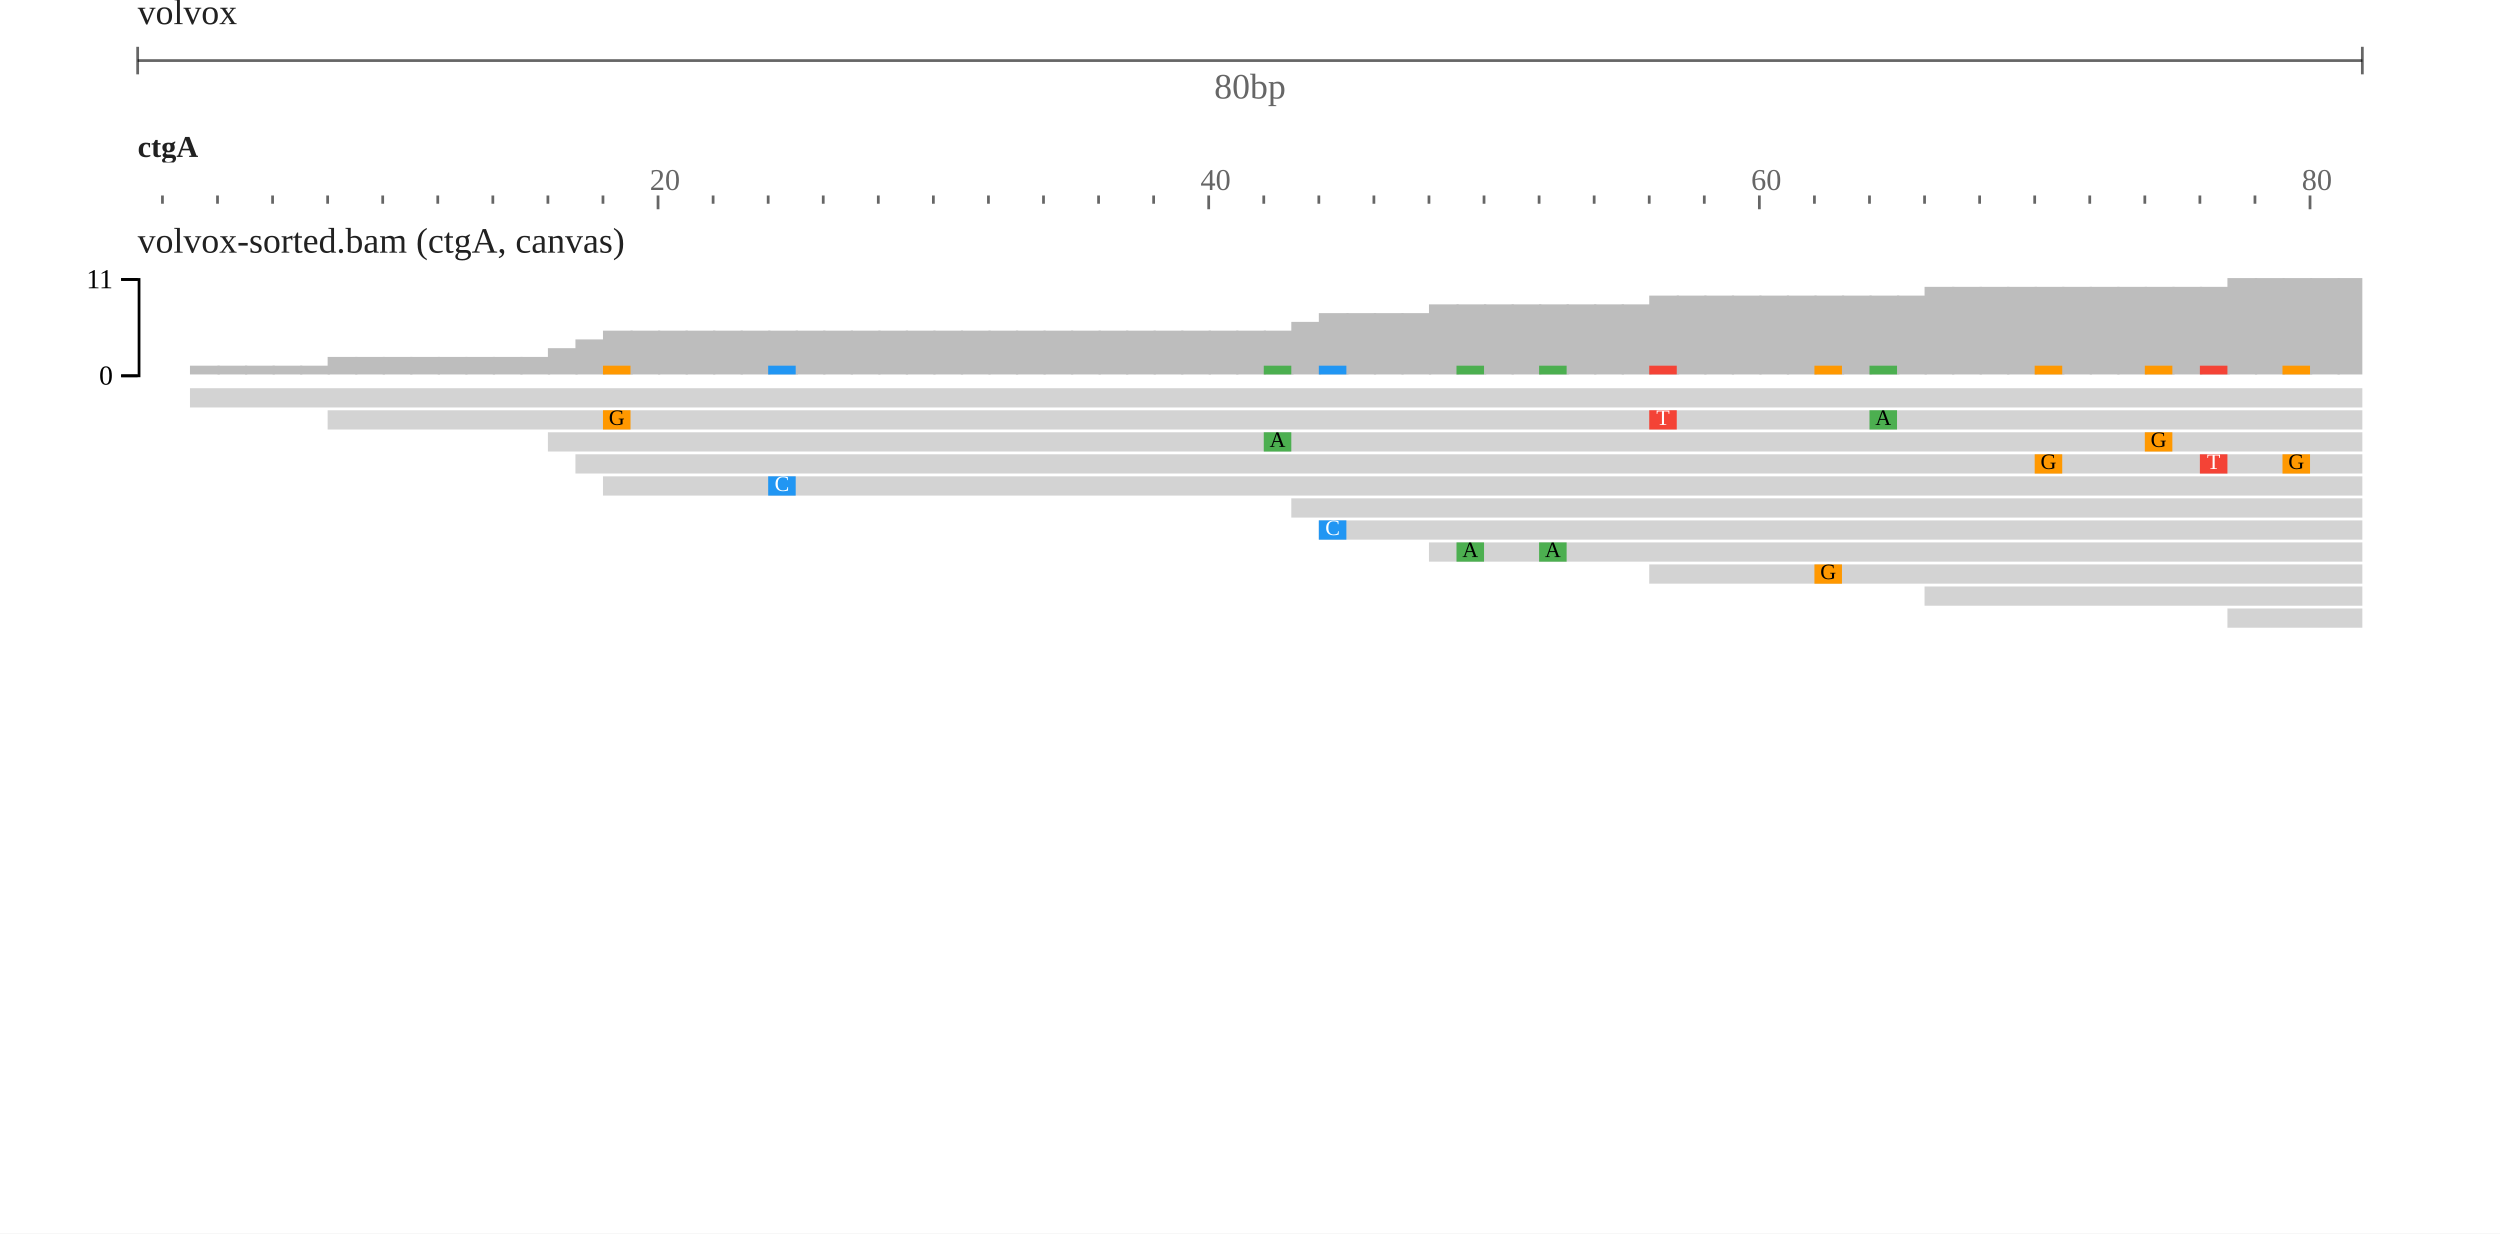
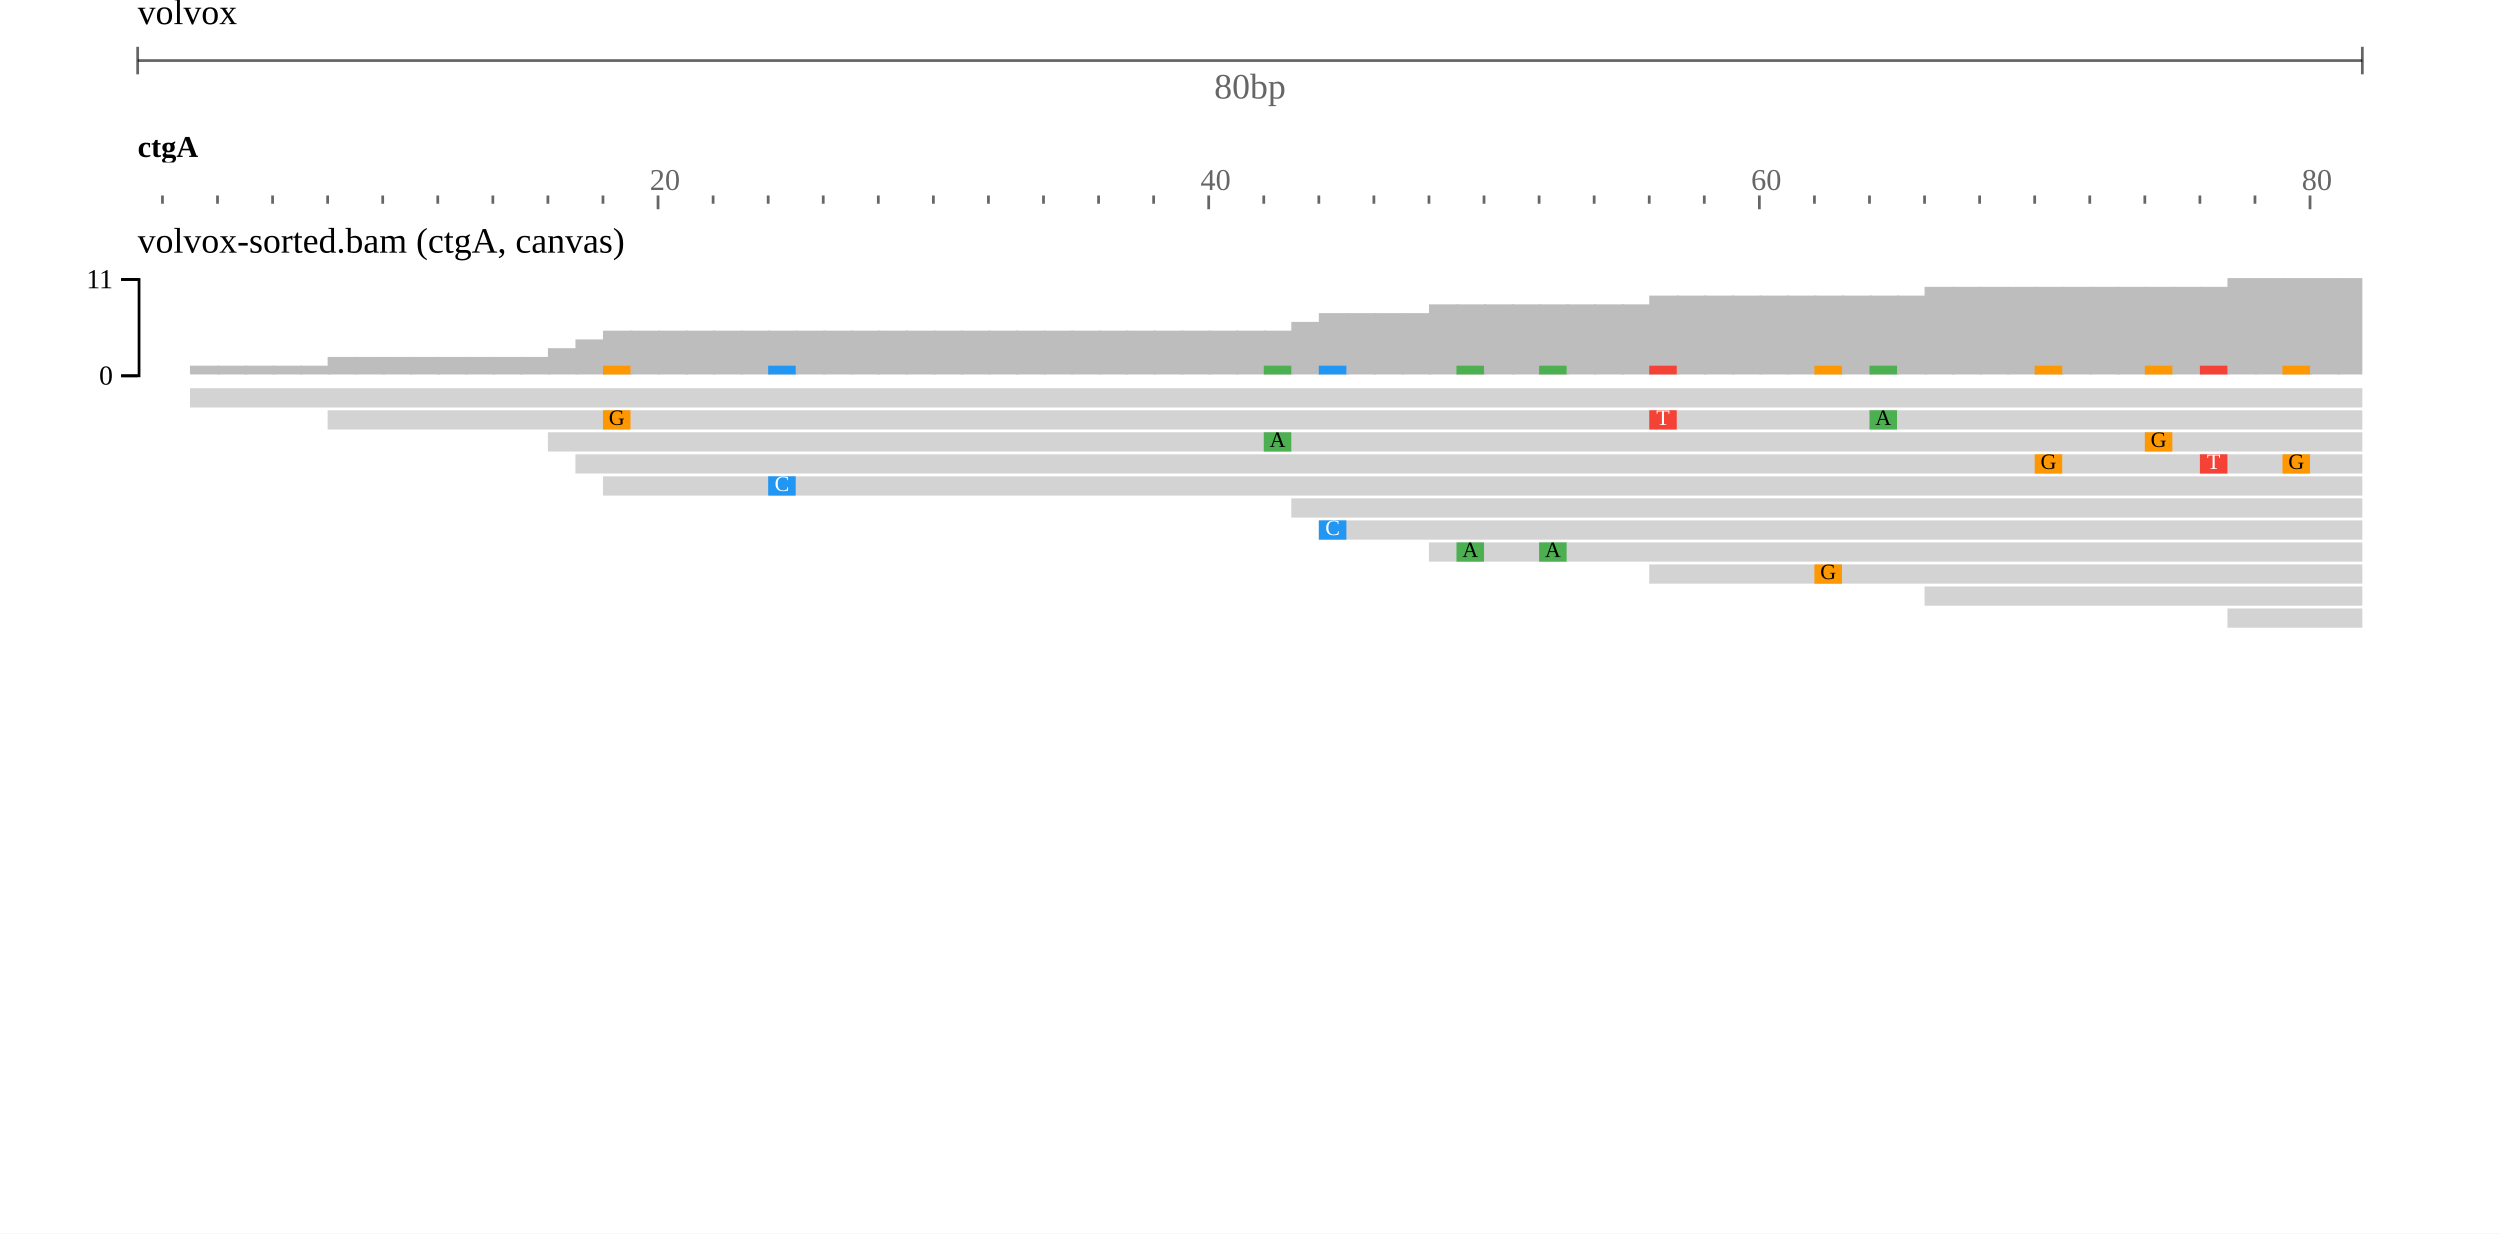
<svg xmlns="http://www.w3.org/2000/svg" width="908" height="448" viewBox="0 0 908 448">
  <rect width="908" height="448" fill="#ffffff" />
  <g transform="translate(50 0)">
    <g transform="translate(0)">
      <g id="header">
-         <text x="0" y="0" dominant-baseline="hanging" font-size="13" fill-opacity="0.871" fill="#000000">volvox</text>
+         <text x="0" y="0" dominant-baseline="hanging" font-size="13" fill="#000000">volvox</text>
        <g transform="translate(0 22)">
          <line x1="0" x2="808" y1="0" y2="0" stroke-opacity="0.6" stroke="#000000" />
          <line x1="0" x2="0" y1="-5" y2="5" stroke-opacity="0.6" stroke="#000000" />
          <line x1="808" x2="808" y1="-5" y2="5" stroke-opacity="0.6" stroke="#000000" />
          <text x="404" y="5" text-anchor="middle" dominant-baseline="hanging" font-size="13" fill-opacity="0.6" fill="#000000">80bp</text>
        </g>
        <g transform="translate(0 44)">
          <g transform="translate(0 0)">
            <defs>
              <clipPath id="clip-integration_test-volvox:ctgA:0.1:80.9:0">
                <rect x="0" y="0" width="808" height="100" />
              </clipPath>
            </defs>
            <g clip-path="url(#clip-integration_test-volvox:ctgA:0.1:80.9:0)">
              <line x1="-31" x2="-31" y1="27" y2="30" stroke-width="1" stroke-opacity="0.6" stroke="#000000" />
              <line x1="-11" x2="-11" y1="27" y2="32" stroke-width="1" stroke-opacity="0.6" stroke="#000000" />
              <line x1="9" x2="9" y1="27" y2="30" stroke-width="1" stroke-opacity="0.6" stroke="#000000" />
              <line x1="29" x2="29" y1="27" y2="30" stroke-width="1" stroke-opacity="0.6" stroke="#000000" />
              <line x1="49" x2="49" y1="27" y2="30" stroke-width="1" stroke-opacity="0.6" stroke="#000000" />
              <line x1="69" x2="69" y1="27" y2="30" stroke-width="1" stroke-opacity="0.6" stroke="#000000" />
              <line x1="89" x2="89" y1="27" y2="30" stroke-width="1" stroke-opacity="0.6" stroke="#000000" />
              <line x1="109" x2="109" y1="27" y2="30" stroke-width="1" stroke-opacity="0.6" stroke="#000000" />
              <line x1="129" x2="129" y1="27" y2="30" stroke-width="1" stroke-opacity="0.6" stroke="#000000" />
              <line x1="149" x2="149" y1="27" y2="30" stroke-width="1" stroke-opacity="0.6" stroke="#000000" />
              <line x1="169" x2="169" y1="27" y2="30" stroke-width="1" stroke-opacity="0.6" stroke="#000000" />
              <line x1="189" x2="189" y1="27" y2="32" stroke-width="1" stroke-opacity="0.6" stroke="#000000" />
              <line x1="209" x2="209" y1="27" y2="30" stroke-width="1" stroke-opacity="0.6" stroke="#000000" />
              <line x1="229" x2="229" y1="27" y2="30" stroke-width="1" stroke-opacity="0.6" stroke="#000000" />
              <line x1="249" x2="249" y1="27" y2="30" stroke-width="1" stroke-opacity="0.6" stroke="#000000" />
              <line x1="269" x2="269" y1="27" y2="30" stroke-width="1" stroke-opacity="0.6" stroke="#000000" />
              <line x1="289" x2="289" y1="27" y2="30" stroke-width="1" stroke-opacity="0.6" stroke="#000000" />
              <line x1="309" x2="309" y1="27" y2="30" stroke-width="1" stroke-opacity="0.6" stroke="#000000" />
              <line x1="329" x2="329" y1="27" y2="30" stroke-width="1" stroke-opacity="0.6" stroke="#000000" />
              <line x1="349" x2="349" y1="27" y2="30" stroke-width="1" stroke-opacity="0.6" stroke="#000000" />
              <line x1="369" x2="369" y1="27" y2="30" stroke-width="1" stroke-opacity="0.6" stroke="#000000" />
              <line x1="389" x2="389" y1="27" y2="32" stroke-width="1" stroke-opacity="0.6" stroke="#000000" />
              <line x1="409" x2="409" y1="27" y2="30" stroke-width="1" stroke-opacity="0.6" stroke="#000000" />
              <line x1="429" x2="429" y1="27" y2="30" stroke-width="1" stroke-opacity="0.6" stroke="#000000" />
              <line x1="449" x2="449" y1="27" y2="30" stroke-width="1" stroke-opacity="0.6" stroke="#000000" />
              <line x1="469" x2="469" y1="27" y2="30" stroke-width="1" stroke-opacity="0.6" stroke="#000000" />
              <line x1="489" x2="489" y1="27" y2="30" stroke-width="1" stroke-opacity="0.6" stroke="#000000" />
              <line x1="509" x2="509" y1="27" y2="30" stroke-width="1" stroke-opacity="0.6" stroke="#000000" />
              <line x1="529" x2="529" y1="27" y2="30" stroke-width="1" stroke-opacity="0.6" stroke="#000000" />
              <line x1="549" x2="549" y1="27" y2="30" stroke-width="1" stroke-opacity="0.6" stroke="#000000" />
              <line x1="569" x2="569" y1="27" y2="30" stroke-width="1" stroke-opacity="0.6" stroke="#000000" />
              <line x1="589" x2="589" y1="27" y2="32" stroke-width="1" stroke-opacity="0.6" stroke="#000000" />
              <line x1="609" x2="609" y1="27" y2="30" stroke-width="1" stroke-opacity="0.6" stroke="#000000" />
              <line x1="629" x2="629" y1="27" y2="30" stroke-width="1" stroke-opacity="0.6" stroke="#000000" />
              <line x1="649" x2="649" y1="27" y2="30" stroke-width="1" stroke-opacity="0.6" stroke="#000000" />
              <line x1="669" x2="669" y1="27" y2="30" stroke-width="1" stroke-opacity="0.6" stroke="#000000" />
              <line x1="689" x2="689" y1="27" y2="30" stroke-width="1" stroke-opacity="0.6" stroke="#000000" />
              <line x1="709" x2="709" y1="27" y2="30" stroke-width="1" stroke-opacity="0.6" stroke="#000000" />
              <line x1="729" x2="729" y1="27" y2="30" stroke-width="1" stroke-opacity="0.6" stroke="#000000" />
              <line x1="749" x2="749" y1="27" y2="30" stroke-width="1" stroke-opacity="0.6" stroke="#000000" />
              <line x1="769" x2="769" y1="27" y2="30" stroke-width="1" stroke-opacity="0.6" stroke="#000000" />
              <line x1="789" x2="789" y1="27" y2="32" stroke-width="1" stroke-opacity="0.6" stroke="#000000" />
              <line x1="809" x2="809" y1="27" y2="30" stroke-width="1" stroke-opacity="0.6" stroke="#000000" />
              <line x1="829" x2="829" y1="27" y2="30" stroke-width="1" stroke-opacity="0.6" stroke="#000000" />
              <text x="186" y="25" font-size="11" fill-opacity="0.6" fill="#000000">20</text>
              <text x="386" y="25" font-size="11" fill-opacity="0.6" fill="#000000">40</text>
              <text x="586" y="25" font-size="11" fill-opacity="0.6" fill="#000000">60</text>
              <text x="786" y="25" font-size="11" fill-opacity="0.6" fill="#000000">80</text>
            </g>
          </g>
          <g transform="translate(0 0)">
            <defs>
              <clipPath id="reflabel-integration_test-volvox:ctgA:0:80:0">
                <rect x="0" y="0" width="1598" height="15" />
              </clipPath>
            </defs>
            <g clip-path="url(#reflabel-integration_test-volvox:ctgA:0:80:0)">
-               <text x="0" y="13" font-size="11" font-weight="bold" fill-opacity="0.871" fill="#000000">ctgA</text>
+               <text x="0" y="13" font-size="11" font-weight="bold" fill="#000000">ctgA</text>
            </g>
          </g>
        </g>
      </g>
    </g>
    <g transform="translate(0 78)">
      <g transform="translate(0 0)">
        <defs>
          <clipPath id="track-clip-integration_test-volvox_alignments_pileup_coverage">
            <rect x="-50" y="18" width="858" height="250" />
          </clipPath>
        </defs>
        <g clip-path="url(#track-clip-integration_test-volvox_alignments_pileup_coverage)">
          <g transform="translate(0 18)">
            <defs>
              <clipPath id="alignments-clip-5GfQp_z8Ji">
                <rect x="0" y="0" width="808" height="250" />
              </clipPath>
            </defs>
            <g clip-path="url(#alignments-clip-5GfQp_z8Ji)">
              <g>
                <clipPath id="svgcanvas-clip-2">
                  <path d="M0,0h808v250h-808Z" />
                </clipPath>
                <g clip-path="url(#svgcanvas-clip-2)">
                  <clipPath id="svgcanvas-clip-3">
                    <path d="M0,0h808v250h-808Z" />
                  </clipPath>
                  <g clip-path="url(#svgcanvas-clip-3)">
                    <rect x="-1" y="40" width="10.8" height="0" fill="rgb(189,189,189)" />
                    <rect x="9" y="40" width="10.8" height="0" fill="rgb(189,189,189)" />
                    <rect x="19" y="36.818" width="10.8" height="3.182" fill="rgb(189,189,189)" />
                    <rect x="29" y="36.818" width="10.8" height="3.182" fill="rgb(189,189,189)" />
                    <rect x="39" y="36.818" width="10.8" height="3.182" fill="rgb(189,189,189)" />
                    <rect x="49" y="36.818" width="10.8" height="3.182" fill="rgb(189,189,189)" />
                    <rect x="59" y="36.818" width="10.8" height="3.182" fill="rgb(189,189,189)" />
                    <rect x="69" y="33.636" width="10.8" height="6.364" fill="rgb(189,189,189)" />
                    <rect x="79" y="33.636" width="10.8" height="6.364" fill="rgb(189,189,189)" />
                    <rect x="89" y="33.636" width="10.8" height="6.364" fill="rgb(189,189,189)" />
                    <rect x="99" y="33.636" width="10.8" height="6.364" fill="rgb(189,189,189)" />
                    <rect x="109" y="33.636" width="10.8" height="6.364" fill="rgb(189,189,189)" />
                    <rect x="119" y="33.636" width="10.8" height="6.364" fill="rgb(189,189,189)" />
                    <rect x="129" y="33.636" width="10.8" height="6.364" fill="rgb(189,189,189)" />
                    <rect x="139" y="33.636" width="10.8" height="6.364" fill="rgb(189,189,189)" />
                    <rect x="149" y="30.455" width="10.8" height="9.545" fill="rgb(189,189,189)" />
                    <rect x="159" y="27.273" width="10.8" height="12.727" fill="rgb(189,189,189)" />
                    <rect x="169" y="24.091" width="10.8" height="15.909" fill="rgb(189,189,189)" />
                    <rect x="179" y="24.091" width="10.8" height="15.909" fill="rgb(189,189,189)" />
                    <rect x="189" y="24.091" width="10.8" height="15.909" fill="rgb(189,189,189)" />
                    <rect x="199" y="24.091" width="10.8" height="15.909" fill="rgb(189,189,189)" />
                    <rect x="209" y="24.091" width="10.8" height="15.909" fill="rgb(189,189,189)" />
                    <rect x="219" y="24.091" width="10.8" height="15.909" fill="rgb(189,189,189)" />
                    <rect x="229" y="24.091" width="10.8" height="15.909" fill="rgb(189,189,189)" />
                    <rect x="239" y="24.091" width="10.8" height="15.909" fill="rgb(189,189,189)" />
                    <rect x="249" y="24.091" width="10.8" height="15.909" fill="rgb(189,189,189)" />
                    <rect x="259" y="24.091" width="10.8" height="15.909" fill="rgb(189,189,189)" />
                    <rect x="269" y="24.091" width="10.8" height="15.909" fill="rgb(189,189,189)" />
                    <rect x="279" y="24.091" width="10.8" height="15.909" fill="rgb(189,189,189)" />
                    <rect x="289" y="24.091" width="10.8" height="15.909" fill="rgb(189,189,189)" />
                    <rect x="299" y="24.091" width="10.8" height="15.909" fill="rgb(189,189,189)" />
                    <rect x="309" y="24.091" width="10.8" height="15.909" fill="rgb(189,189,189)" />
                    <rect x="319" y="24.091" width="10.8" height="15.909" fill="rgb(189,189,189)" />
                    <rect x="329" y="24.091" width="10.8" height="15.909" fill="rgb(189,189,189)" />
                    <rect x="339" y="24.091" width="10.8" height="15.909" fill="rgb(189,189,189)" />
                    <rect x="349" y="24.091" width="10.8" height="15.909" fill="rgb(189,189,189)" />
                    <rect x="359" y="24.091" width="10.8" height="15.909" fill="rgb(189,189,189)" />
                    <rect x="369" y="24.091" width="10.8" height="15.909" fill="rgb(189,189,189)" />
                    <rect x="379" y="24.091" width="10.8" height="15.909" fill="rgb(189,189,189)" />
                    <rect x="389" y="24.091" width="10.8" height="15.909" fill="rgb(189,189,189)" />
                    <rect x="399" y="24.091" width="10.8" height="15.909" fill="rgb(189,189,189)" />
                    <rect x="409" y="24.091" width="10.8" height="15.909" fill="rgb(189,189,189)" />
                    <rect x="419" y="20.909" width="10.8" height="19.091" fill="rgb(189,189,189)" />
                    <rect x="429" y="17.727" width="10.8" height="22.273" fill="rgb(189,189,189)" />
                    <rect x="439" y="17.727" width="10.8" height="22.273" fill="rgb(189,189,189)" />
                    <rect x="449" y="17.727" width="10.8" height="22.273" fill="rgb(189,189,189)" />
                    <rect x="459" y="17.727" width="10.8" height="22.273" fill="rgb(189,189,189)" />
                    <rect x="469" y="14.545" width="10.8" height="25.455" fill="rgb(189,189,189)" />
                    <rect x="479" y="14.545" width="10.8" height="25.455" fill="rgb(189,189,189)" />
                    <rect x="489" y="14.545" width="10.8" height="25.455" fill="rgb(189,189,189)" />
                    <rect x="499" y="14.545" width="10.8" height="25.455" fill="rgb(189,189,189)" />
                    <rect x="509" y="14.545" width="10.8" height="25.455" fill="rgb(189,189,189)" />
                    <rect x="519" y="14.545" width="10.8" height="25.455" fill="rgb(189,189,189)" />
                    <rect x="529" y="14.545" width="10.8" height="25.455" fill="rgb(189,189,189)" />
                    <rect x="539" y="14.545" width="10.8" height="25.455" fill="rgb(189,189,189)" />
                    <rect x="549" y="11.364" width="10.8" height="28.636" fill="rgb(189,189,189)" />
                    <rect x="559" y="11.364" width="10.8" height="28.636" fill="rgb(189,189,189)" />
                    <rect x="569" y="11.364" width="10.8" height="28.636" fill="rgb(189,189,189)" />
                    <rect x="579" y="11.364" width="10.8" height="28.636" fill="rgb(189,189,189)" />
                    <rect x="589" y="11.364" width="10.8" height="28.636" fill="rgb(189,189,189)" />
                    <rect x="599" y="11.364" width="10.8" height="28.636" fill="rgb(189,189,189)" />
                    <rect x="609" y="11.364" width="10.8" height="28.636" fill="rgb(189,189,189)" />
                    <rect x="619" y="11.364" width="10.8" height="28.636" fill="rgb(189,189,189)" />
                    <rect x="629" y="11.364" width="10.8" height="28.636" fill="rgb(189,189,189)" />
                    <rect x="639" y="11.364" width="10.8" height="28.636" fill="rgb(189,189,189)" />
                    <rect x="649" y="8.182" width="10.8" height="31.818" fill="rgb(189,189,189)" />
                    <rect x="659" y="8.182" width="10.8" height="31.818" fill="rgb(189,189,189)" />
                    <rect x="669" y="8.182" width="10.8" height="31.818" fill="rgb(189,189,189)" />
                    <rect x="679" y="8.182" width="10.8" height="31.818" fill="rgb(189,189,189)" />
                    <rect x="689" y="8.182" width="10.8" height="31.818" fill="rgb(189,189,189)" />
                    <rect x="699" y="8.182" width="10.8" height="31.818" fill="rgb(189,189,189)" />
                    <rect x="709" y="8.182" width="10.8" height="31.818" fill="rgb(189,189,189)" />
                    <rect x="719" y="8.182" width="10.8" height="31.818" fill="rgb(189,189,189)" />
                    <rect x="729" y="8.182" width="10.8" height="31.818" fill="rgb(189,189,189)" />
                    <rect x="739" y="8.182" width="10.8" height="31.818" fill="rgb(189,189,189)" />
                    <rect x="749" y="8.182" width="10.8" height="31.818" fill="rgb(189,189,189)" />
                    <rect x="759" y="5" width="10.8" height="35" fill="rgb(189,189,189)" />
                    <rect x="769" y="5" width="10.8" height="35" fill="rgb(189,189,189)" />
                    <rect x="779" y="5" width="10.8" height="35" fill="rgb(189,189,189)" />
                    <rect x="789" y="5" width="10.8" height="35" fill="rgb(189,189,189)" />
                    <rect x="799" y="5" width="10.8" height="35" fill="rgb(189,189,189)" />
                    <rect x="169" y="36.818" width="10" height="3.182" fill="rgb(255,152,0)" />
                    <rect x="549" y="36.818" width="10" height="3.182" fill="rgb(244,67,54)" />
                    <rect x="629" y="36.818" width="10" height="3.182" fill="rgb(76,175,80)" />
                    <rect x="409" y="36.818" width="10" height="3.182" fill="rgb(76,175,80)" />
                    <rect x="729" y="36.818" width="10" height="3.182" fill="rgb(255,152,0)" />
                    <rect x="689" y="36.818" width="10" height="3.182" fill="rgb(255,152,0)" />
                    <rect x="749" y="36.818" width="10" height="3.182" fill="rgb(244,67,54)" />
                    <rect x="779" y="36.818" width="10" height="3.182" fill="rgb(255,152,0)" />
                    <rect x="229" y="36.818" width="10" height="3.182" fill="rgb(33,150,243)" />
                    <rect x="429" y="36.818" width="10" height="3.182" fill="rgb(33,150,243)" />
                    <rect x="479" y="36.818" width="10" height="3.182" fill="rgb(76,175,80)" />
                    <rect x="509" y="36.818" width="10" height="3.182" fill="rgb(76,175,80)" />
                    <rect x="609" y="36.818" width="10" height="3.182" fill="rgb(255,152,0)" />
                  </g>
                  <clipPath id="svgcanvas-clip-4">
                    <path d="M0,45h808v205h-808Z" />
                  </clipPath>
                  <g clip-path="url(#svgcanvas-clip-4)">
                    <path d="M19,45L1019,45L1027,48.5L1019,52L19,52Z" fill="rgb(211,211,211)" stroke="none" />
                    <path d="M69,53L1069,53L1077,56.5L1069,60L69,60Z" fill="rgb(211,211,211)" stroke="none" />
                    <path d="M149,61L1149,61L1157,64.5L1149,68L149,68Z" fill="rgb(211,211,211)" stroke="none" />
                    <path d="M159,69L1159,69L1167,72.5L1159,76L159,76Z" fill="rgb(211,211,211)" stroke="none" />
                    <path d="M169,77L1169,77L1177,80.5L1169,84L169,84Z" fill="rgb(211,211,211)" stroke="none" />
                    <rect x="419" y="85" width="1000" height="7" fill="rgb(211,211,211)" />
                    <rect x="429" y="93" width="1000" height="7" fill="rgb(211,211,211)" />
                    <rect x="469" y="101" width="1000" height="7" fill="rgb(211,211,211)" />
                    <rect x="549" y="109" width="1000" height="7" fill="rgb(211,211,211)" />
                    <rect x="649" y="117" width="1000" height="7" fill="rgb(211,211,211)" />
                    <rect x="759" y="125" width="1000" height="7" fill="rgb(211,211,211)" />
                    <rect x="899" y="133" width="1000" height="7" fill="rgb(211,211,211)" />
                    <rect x="939" y="141" width="1000" height="7" fill="rgb(211,211,211)" />
                    <rect x="1089" y="45" width="1000" height="7" fill="rgb(211,211,211)" />
                    <rect x="169" y="53" width="10" height="7" fill="rgb(255,152,0)" />
                    <rect x="549" y="53" width="10" height="7" fill="rgb(244,67,54)" />
                    <rect x="629" y="53" width="10" height="7" fill="rgb(76,175,80)" />
                    <rect x="829" y="53" width="10" height="7" fill="rgb(33,150,243)" />
                    <rect x="409" y="61" width="10" height="7" fill="rgb(76,175,80)" />
                    <rect x="729" y="61" width="10" height="7" fill="rgb(255,152,0)" />
                    <rect x="1029" y="61" width="10" height="7" fill="rgb(76,175,80)" />
                    <rect x="689" y="69" width="10" height="7" fill="rgb(255,152,0)" />
                    <rect x="749" y="69" width="10" height="7" fill="rgb(244,67,54)" />
                    <rect x="779" y="69" width="10" height="7" fill="rgb(255,152,0)" />
                    <rect x="849" y="69" width="10" height="7" fill="rgb(76,175,80)" />
                    <rect x="229" y="77" width="10" height="7" fill="rgb(33,150,243)" />
                    <rect x="859" y="77" width="10" height="7" fill="rgb(255,152,0)" />
                    <rect x="1109" y="77" width="10" height="7" fill="rgb(33,150,243)" />
                    <rect x="1039" y="85" width="10" height="7" fill="rgb(244,67,54)" />
                    <rect x="429" y="93" width="10" height="7" fill="rgb(33,150,243)" />
                    <rect x="479" y="101" width="10" height="7" fill="rgb(76,175,80)" />
                    <rect x="509" y="101" width="10" height="7" fill="rgb(76,175,80)" />
                    <rect x="609" y="109" width="10" height="7" fill="rgb(255,152,0)" />
                    <rect x="1039" y="117" width="10" height="7" fill="rgb(33,150,243)" />
                  </g>
                </g>
                <text x="174" y="56.5" fill="rgb(0, 0, 0)" font-size="8" text-anchor="middle" dominant-baseline="middle">G</text>
                <text x="554" y="56.5" fill="#fff" font-size="8" text-anchor="middle" dominant-baseline="middle">T</text>
                <text x="634" y="56.5" fill="rgb(0, 0, 0)" font-size="8" text-anchor="middle" dominant-baseline="middle">A</text>
                <text x="414" y="64.5" fill="rgb(0, 0, 0)" font-size="8" text-anchor="middle" dominant-baseline="middle">A</text>
                <text x="734" y="64.5" fill="rgb(0, 0, 0)" font-size="8" text-anchor="middle" dominant-baseline="middle">G</text>
                <text x="694" y="72.5" fill="rgb(0, 0, 0)" font-size="8" text-anchor="middle" dominant-baseline="middle">G</text>
                <text x="754" y="72.5" fill="#fff" font-size="8" text-anchor="middle" dominant-baseline="middle">T</text>
                <text x="784" y="72.5" fill="rgb(0, 0, 0)" font-size="8" text-anchor="middle" dominant-baseline="middle">G</text>
                <text x="234" y="80.5" fill="#fff" font-size="8" text-anchor="middle" dominant-baseline="middle">C</text>
                <text x="434" y="96.5" fill="#fff" font-size="8" text-anchor="middle" dominant-baseline="middle">C</text>
                <text x="484" y="104.5" fill="rgb(0, 0, 0)" font-size="8" text-anchor="middle" dominant-baseline="middle">A</text>
                <text x="514" y="104.5" fill="rgb(0, 0, 0)" font-size="8" text-anchor="middle" dominant-baseline="middle">A</text>
                <text x="614" y="112.5" fill="rgb(0, 0, 0)" font-size="8" text-anchor="middle" dominant-baseline="middle">G</text>
              </g>
            </g>
            <g transform="translate(0, 0)">
              <g font-size="10" text-anchor="end" stroke="rgb(0, 0, 0)" stroke-width="1">
                <path fill="none" d="M-6 5.5H0.5V40.5H-6" />
                <g transform="translate(0,40)">
                  <line x2="-6" y1="0.5" y2="0.5" />
                  <text stroke="#fff" stroke-width="2.5" paint-order="stroke" fill="rgb(0, 0, 0)" dy="0.32em" x="-9" y="0.5">0</text>
                </g>
                <g transform="translate(0,5)">
                  <line x2="-6" y1="0.5" y2="0.5" />
                  <text stroke="#fff" stroke-width="2.5" paint-order="stroke" fill="rgb(0, 0, 0)" dy="0.32em" x="-9" y="0.5">11</text>
                </g>
              </g>
            </g>
          </g>
        </g>
-         <text x="0" y="5" font-size="13" dominant-baseline="hanging" fill-opacity="0.871" fill="#000000">volvox-sorted.bam (ctgA, canvas)</text>
+         <text x="0" y="5" font-size="13" dominant-baseline="hanging" fill="#000000">volvox-sorted.bam (ctgA, canvas)</text>
      </g>
    </g>
    <g transform="translate(0 78)">
      <defs>
        <clipPath id="highlight-clip-integration_test">
          <rect x="0" y="0" width="808" height="270" />
        </clipPath>
      </defs>
      <g clip-path="url(#highlight-clip-integration_test)" />
    </g>
  </g>
</svg>
